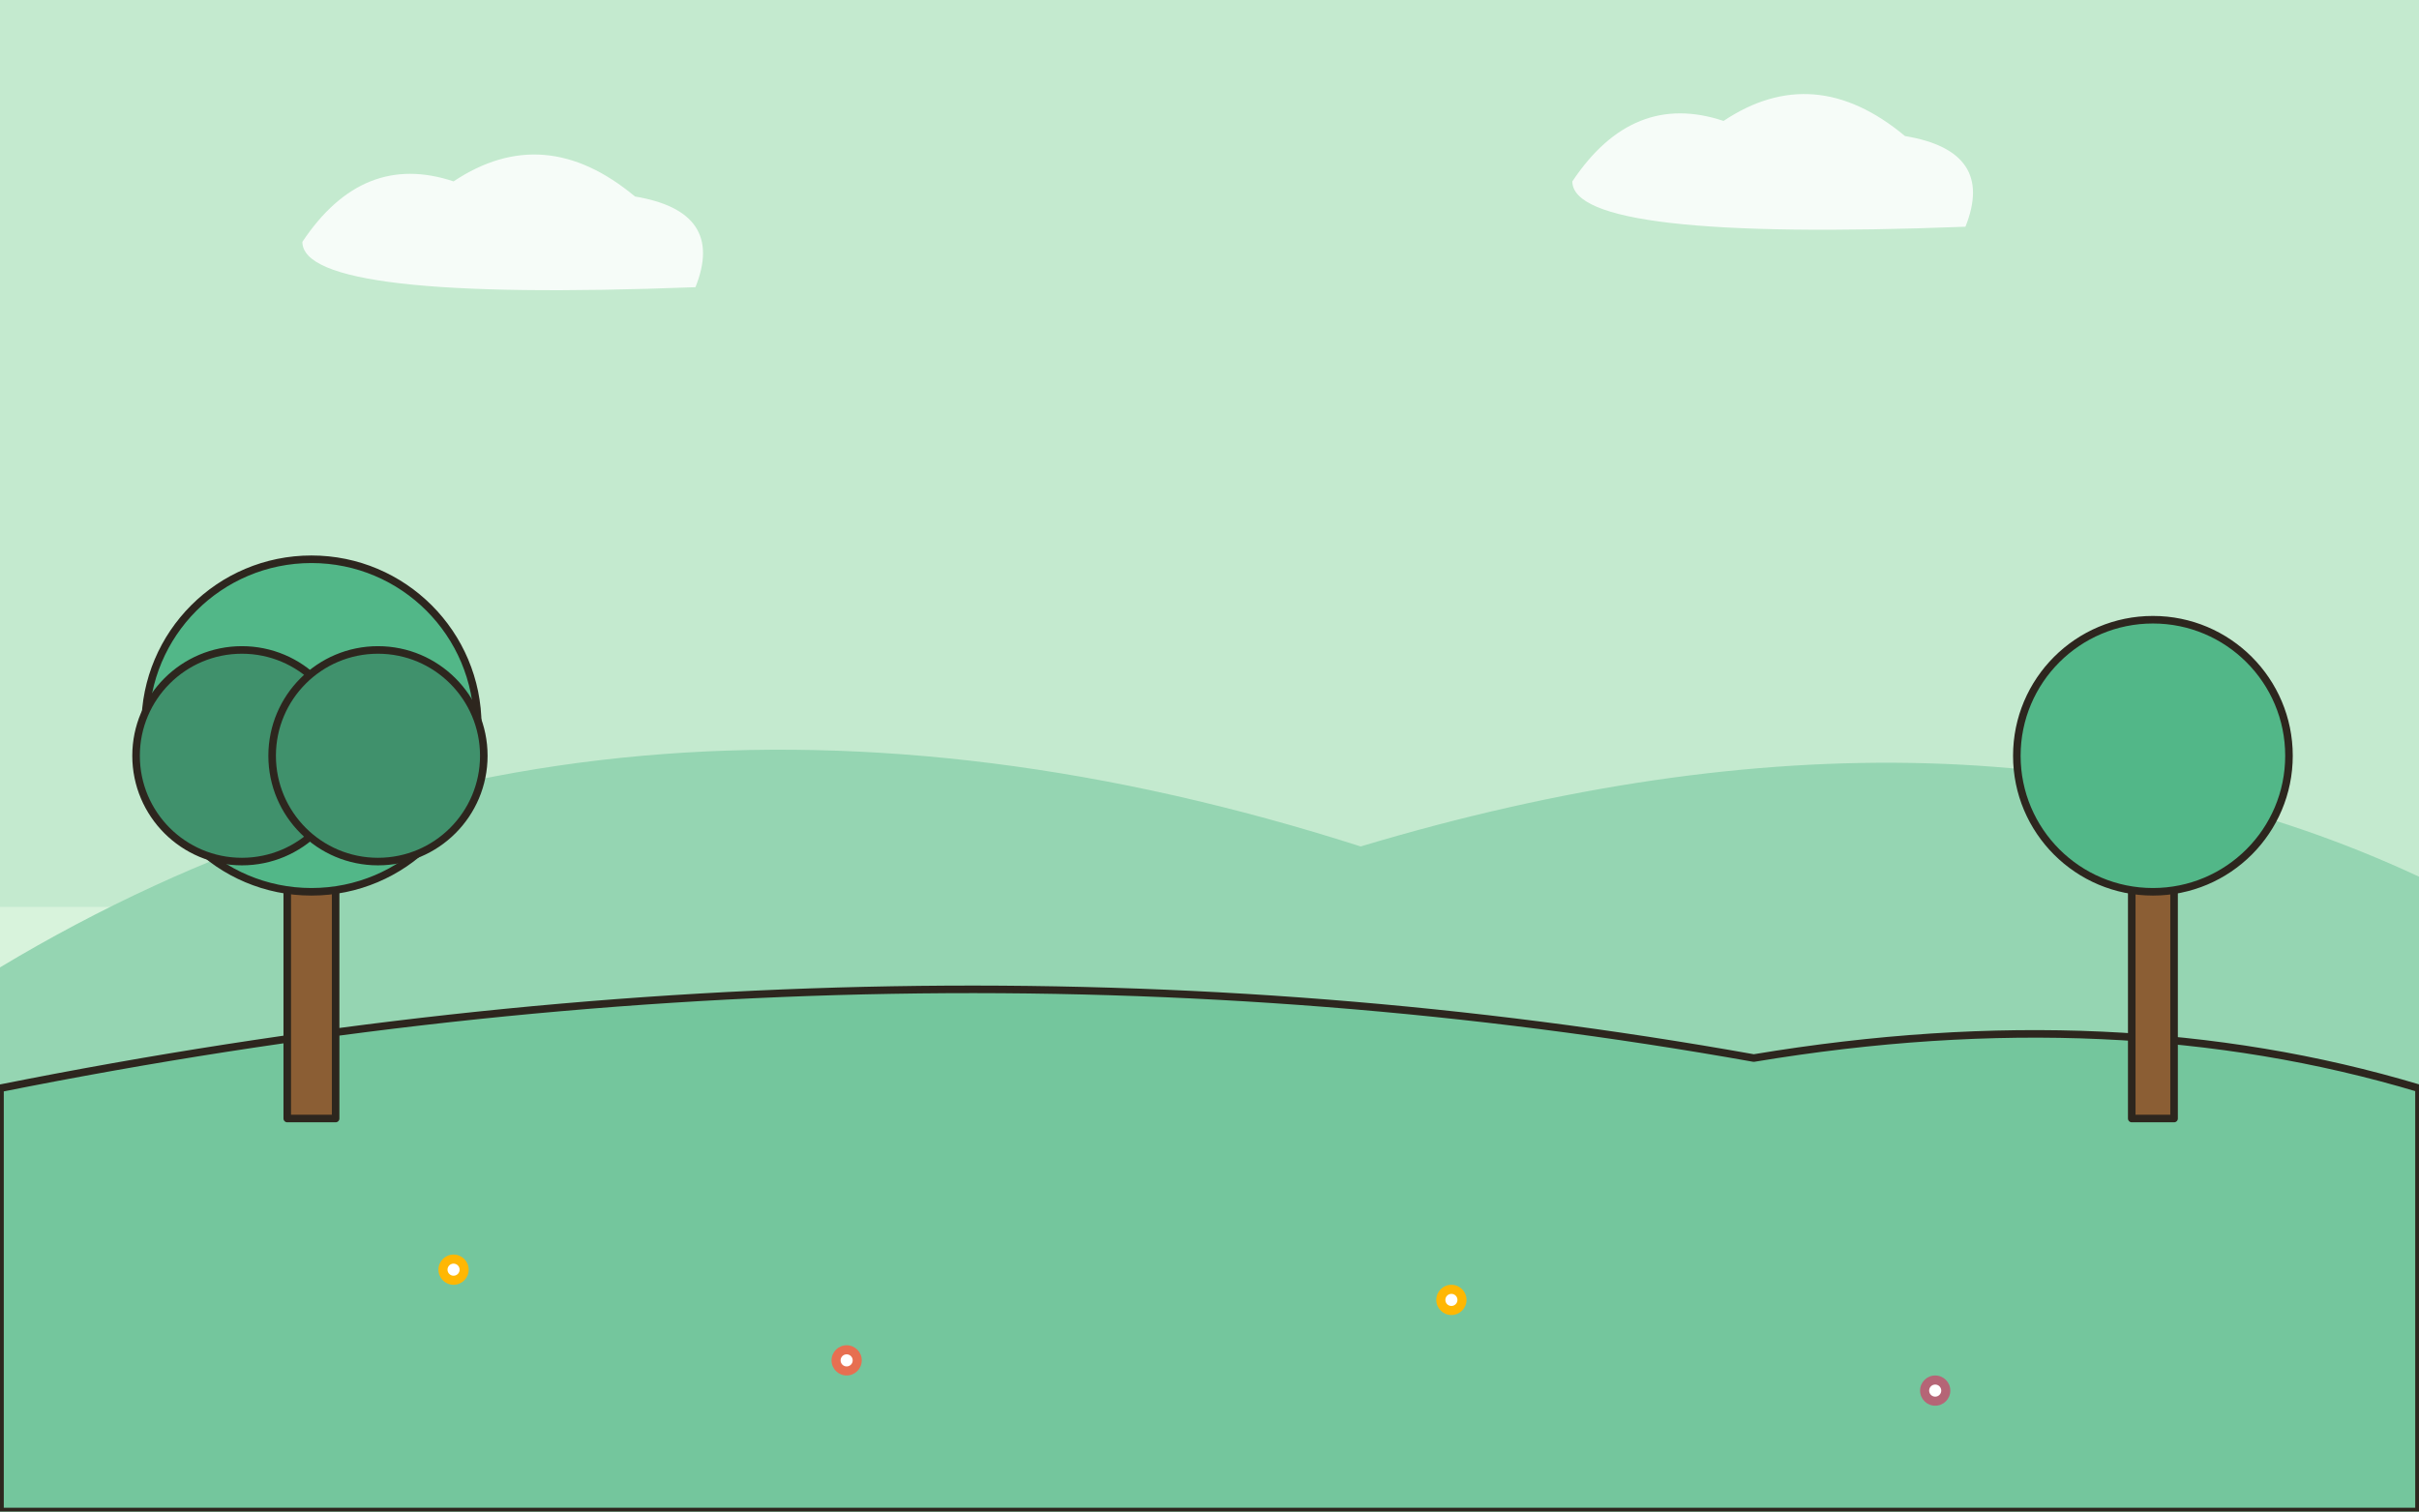
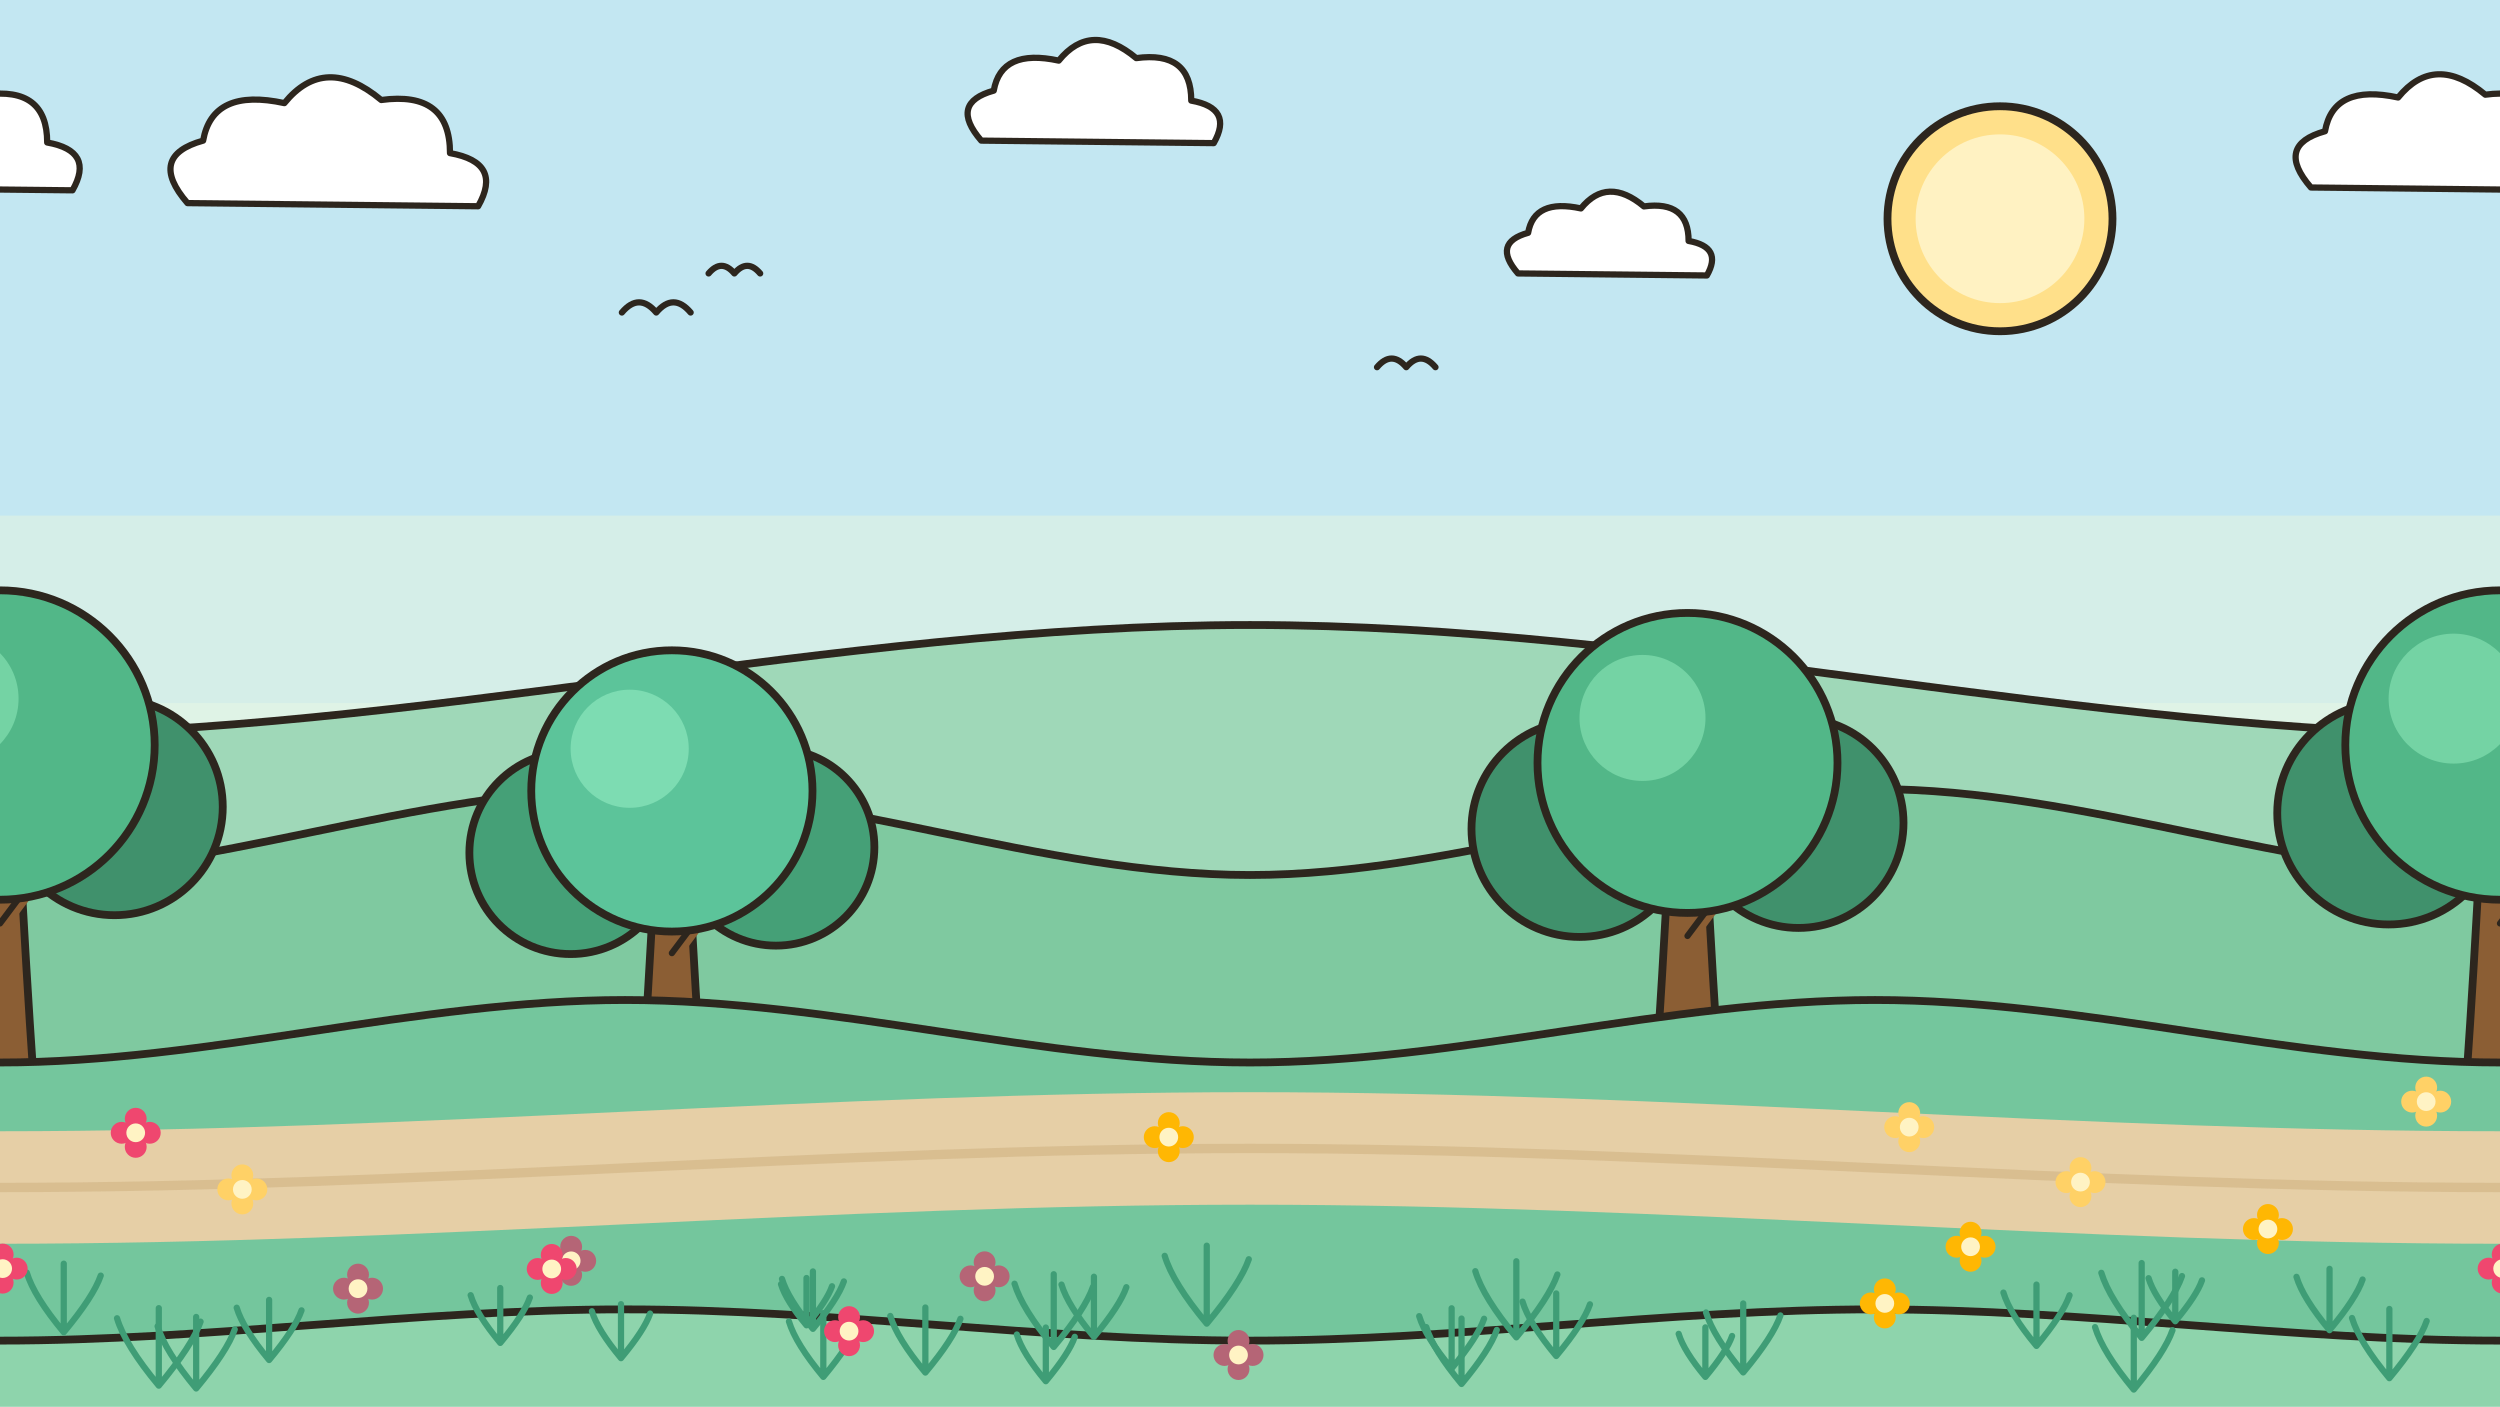
- <svg xmlns="http://www.w3.org/2000/svg" viewBox="0 0 800 500" preserveAspectRatio="xMidYMid slice" data-asset-id="bg_park">
-   <g id="background" stroke="#2d261e" stroke-width="2.5" stroke-linecap="round" stroke-linejoin="round">
-     <rect width="800" height="500" fill="#d8f3dc" stroke="none" />
-     <rect width="800" height="300" fill="#b7e4c7" opacity="0.6" stroke="none" />
-     <path d="M100 80 Q120 50 150 60 Q180 40 210 65 Q240 70 230 95 Q100 100 100 80 Z" fill="#ffffff" opacity="0.85" stroke="none" />
-     <path d="M520 60 Q540 30 570 40 Q600 20 630 45 Q660 50 650 75 Q520 80 520 60 Z" fill="#ffffff" opacity="0.85" stroke="none" />
-     <path d="M0 320 Q200 200 450 280 Q650 220 800 290 L800 500 L0 500 Z" fill="#95d5b2" stroke="none" />
-     <path d="M0 360 Q300 300 580 350 Q700 330 800 360 L800 500 L0 500 Z" fill="#74c69d" stroke="#2d261e" stroke-width="2.5" />
-     <g transform="translate(60, 160)" stroke="#2d261e" stroke-width="2.5">
-       <rect x="35" y="100" width="16" height="110" fill="#8b5e34" />
-       <circle cx="43" cy="80" r="55" fill="#52b788" />
-       <circle cx="20" cy="90" r="35" fill="#40916c" />
-       <circle cx="65" cy="90" r="35" fill="#40916c" />
-     </g>
-     <g transform="translate(680, 180)" stroke="#2d261e" stroke-width="2.5">
-       <rect x="25" y="90" width="14" height="100" fill="#8b5e34" />
-       <circle cx="32" cy="70" r="45" fill="#52b788" />
-     </g>
-     <circle cx="150" cy="420" r="5" fill="#ffb703" stroke="none" />
-     <circle cx="150" cy="420" r="2" fill="#ffffff" stroke="none" />
-     <circle cx="280" cy="450" r="5" fill="#e76f51" stroke="none" />
-     <circle cx="280" cy="450" r="2" fill="#ffffff" stroke="none" />
-     <circle cx="480" cy="430" r="5" fill="#ffb703" stroke="none" />
-     <circle cx="480" cy="430" r="2" fill="#ffffff" stroke="none" />
-     <circle cx="640" cy="460" r="5" fill="#b56576" stroke="none" />
-     <circle cx="640" cy="460" r="2" fill="#ffffff" stroke="none" />
+ <svg xmlns="http://www.w3.org/2000/svg" viewBox="0 0 1600 900" preserveAspectRatio="xMidYMid slice" data-asset-id="bg_park">
+   <g id="background" stroke="#2d261e" stroke-width="5" stroke-linecap="round" stroke-linejoin="round">
+     <rect x="0" y="0" width="1600" height="900" fill="#dff3e6" stroke="none" />
+     <rect x="0" y="0" width="1600" height="380" fill="#c3e7f2" stroke="none" />
+     <rect x="0" y="330" width="1600" height="120" fill="#d5eee8" stroke="none" />
+     <circle cx="1280" cy="140" r="72" fill="#ffe08a" stroke="#2d261e" stroke-width="5" />
+     <circle cx="1280" cy="140" r="54" fill="#fff2c2" stroke="none" />
+     <path d="M120 130q-26 -30 10 -40q6 -34 52 -24q26 -32 62 -2q44 -6 44 34q34 6 18 34Z" fill="#ffffff" stroke="#2d261e" stroke-width="4" stroke-linejoin="round" />
+     <path d="M628 90q-20.8 -24 8 -32q4.8 -27.2 41.6 -19.2q20.8 -25.6 49.6 -1.6q35.2 -4.8 35.2 27.2q27.2 4.8 14.4 27.2Z" fill="#ffffff" stroke="#2d261e" stroke-width="4" stroke-linejoin="round" />
+     <path d="M971.5 175q-16.9 -19.5 6.5 -26q3.9 -22.1 33.8 -15.6q16.9 -20.8 40.3 -1.3q28.6 -3.9 28.6 22.1q22.1 3.9 11.7 22.1Z" fill="#ffffff" stroke="#2d261e" stroke-width="4" stroke-linejoin="round" />
+     <path d="M1479 120q-23.4 -27 9 -36q5.4 -30.6 46.8 -21.6q23.4 -28.8 55.8 -1.8q39.6 -5.4 39.6 30.6q30.6 5.4 16.2 30.6Z" fill="#ffffff" stroke="#2d261e" stroke-width="4" stroke-linejoin="round" />
+     <path d="M-121 120q-23.4 -27 9 -36q5.4 -30.6 46.8 -21.6q23.4 -28.8 55.8 -1.8q39.6 -5.4 39.6 30.6q30.6 5.4 16.2 30.6Z" fill="#ffffff" stroke="#2d261e" stroke-width="4" stroke-linejoin="round" />
+     <g fill="none" stroke="#2d261e" stroke-width="4">
+       <path d="M398 200q11 -13 22 0q11 -13 22 0" />
+       <path d="M453.5 175q8.25 -9.75 16.5 0q8.25 -9.75 16.5 0" />
+       <path d="M881.3 235q9.35 -11.05 18.7 0q9.35 -11.05 18.7 0" />
+     </g>
+     <path d="M0 470C266.67 470 533.33 400 800 400C1066.67 400 1333.33 470 1600 470L1600 900L0 900Z" fill="#9fd8b8" stroke="none" />
+     <path d="M0 470C266.67 470 533.33 400 800 400C1066.67 400 1333.33 470 1600 470" fill="none" stroke="#2d261e" stroke-width="5" stroke-linecap="butt" />
+     <path d="M0 560C133.33 560 266.67 505 400 505C533.33 505 666.67 560 800 560C933.33 560 1066.67 505 1200 505C1333.33 505 1466.67 560 1600 560L1600 900L0 900Z" fill="#7fc9a0" stroke="none" />
+     <path d="M0 560C133.33 560 266.67 505 400 505C533.33 505 666.67 560 800 560C933.33 560 1066.67 505 1200 505C1333.33 505 1466.67 560 1600 560" fill="none" stroke="#2d261e" stroke-width="5" stroke-linecap="butt" />
+     <path d="M-21.45 690Q-16.71 621.69 -12.37 538.2L12.38 538.2Q16.71 621.69 21.45 690Z" fill="#8b5e34" stroke="#2d261e" stroke-width="5" stroke-linejoin="round" />
+     <path d="M0 571.2L-52.8 515.1M0 591L49.5 525" fill="none" stroke="#8b5e34" stroke-width="12" stroke-linecap="round" />
+     <path d="M0 571.2L-52.8 515.1M0 591L49.5 525" fill="none" stroke="#2d261e" stroke-width="4" stroke-linecap="round" />
+     <circle cx="-71.28" cy="520.38" r="71.28" fill="#40916c" stroke="#2d261e" stroke-width="5" />
+     <circle cx="73.26" cy="516.42" r="69.3" fill="#40916c" stroke="#2d261e" stroke-width="5" />
+     <circle cx="0" cy="476.82" r="99" fill="#52b788" stroke="#2d261e" stroke-width="5" />
+     <circle cx="-29.7" cy="447.12" r="41.58" fill="#74d3a4" stroke="none" />
+     <path d="M1578.55 690Q1583.29 621.69 1587.63 538.2L1612.38 538.2Q1616.71 621.69 1621.45 690Z" fill="#8b5e34" stroke="#2d261e" stroke-width="5" stroke-linejoin="round" />
+     <path d="M1600 571.2L1547.2 515.1M1600 591L1649.5 525" fill="none" stroke="#8b5e34" stroke-width="12" stroke-linecap="round" />
+     <path d="M1600 571.2L1547.2 515.1M1600 591L1649.5 525" fill="none" stroke="#2d261e" stroke-width="4" stroke-linecap="round" />
+     <circle cx="1528.72" cy="520.38" r="71.28" fill="#40916c" stroke="#2d261e" stroke-width="5" />
+     <circle cx="1673.26" cy="516.42" r="69.3" fill="#40916c" stroke="#2d261e" stroke-width="5" />
+     <circle cx="1600" cy="476.82" r="99" fill="#52b788" stroke="#2d261e" stroke-width="5" />
+     <circle cx="1570.3" cy="447.12" r="41.58" fill="#74d3a4" stroke="none" />
+     <path d="M410.5 700Q414.81 637.9 418.75 562L441.25 562Q445.19 637.9 449.5 700Z" fill="#8b5e34" stroke="#2d261e" stroke-width="5" stroke-linejoin="round" />
+     <path d="M430 592L382 541M430 610L475 550" fill="none" stroke="#8b5e34" stroke-width="12" stroke-linecap="round" />
+     <path d="M430 592L382 541M430 610L475 550" fill="none" stroke="#2d261e" stroke-width="4" stroke-linecap="round" />
+     <circle cx="365.2" cy="545.8" r="64.8" fill="#45a077" stroke="#2d261e" stroke-width="5" />
+     <circle cx="496.6" cy="542.2" r="63" fill="#45a077" stroke="#2d261e" stroke-width="5" />
+     <circle cx="430" cy="506.2" r="90" fill="#5cc49a" stroke="#2d261e" stroke-width="5" />
+     <circle cx="403" cy="479.2" r="37.8" fill="#7ddcb2" stroke="none" />
+     <path d="M1059.2 695Q1063.8 628.76 1068 547.8L1092 547.8Q1096.2 628.76 1100.8 695Z" fill="#8b5e34" stroke="#2d261e" stroke-width="5" stroke-linejoin="round" />
+     <path d="M1080 579.8L1028.8 525.4M1080 599L1128 535" fill="none" stroke="#8b5e34" stroke-width="12" stroke-linecap="round" />
+     <path d="M1080 579.8L1028.8 525.4M1080 599L1128 535" fill="none" stroke="#2d261e" stroke-width="4" stroke-linecap="round" />
+     <circle cx="1010.88" cy="530.52" r="69.12" fill="#40916c" stroke="#2d261e" stroke-width="5" />
+     <circle cx="1151.04" cy="526.68" r="67.2" fill="#40916c" stroke="#2d261e" stroke-width="5" />
+     <circle cx="1080" cy="488.28" r="96" fill="#52b788" stroke="#2d261e" stroke-width="5" />
+     <circle cx="1051.2" cy="459.48" r="40.32" fill="#74d3a4" stroke="none" />
+     <path d="M0 680C133.33 680 266.67 640 400 640C533.33 640 666.67 680 800 680C933.33 680 1066.67 640 1200 640C1333.33 640 1466.67 680 1600 680L1600 900L0 900Z" fill="#74c69d" stroke="none" />
+     <path d="M0 680C133.33 680 266.67 640 400 640C533.33 640 666.67 680 800 680C933.33 680 1066.67 640 1200 640C1333.33 640 1466.67 680 1600 680" fill="none" stroke="#2d261e" stroke-width="5" stroke-linecap="butt" />
+     <path d="M0 760C266.67 760 533.33 735 800 735C1066.67 735 1333.33 760 1600 760" fill="none" stroke="#e6cfa6" stroke-width="72" stroke-linecap="butt" />
+     <path d="M0 760C266.67 760 533.33 735 800 735C1066.67 735 1333.33 760 1600 760" fill="none" stroke="#d3b788" stroke-width="6" stroke-linecap="butt" opacity="0.7" />
+     <path d="M0 858C133.33 858 266.67 838 400 838C533.33 838 666.67 858 800 858C933.33 858 1066.67 838 1200 838C1333.33 838 1466.67 858 1600 858L1600 900L0 900Z" fill="#8ed4ac" stroke="none" />
+     <path d="M0 858C133.33 858 266.67 838 400 838C533.33 838 666.67 858 800 858C933.33 858 1066.67 838 1200 838C1333.33 838 1466.67 858 1600 858" fill="none" stroke="#2d261e" stroke-width="5" stroke-linecap="butt" />
+     <g>
+       <path d="M1303.35 861.38Q1286.29 840.91 1282.2 827.26M1303.35 861.38L1303.35 822.14M1303.35 861.38Q1320.42 840.91 1324.51 828.96" fill="none" stroke="#3f9d76" stroke-width="4" stroke-linecap="round" />
+       <path d="M1365.61 889.32Q1345.63 865.34 1340.83 849.36M1365.61 889.32L1365.61 843.36M1365.61 889.32Q1385.59 865.34 1390.39 851.35" fill="none" stroke="#3f9d76" stroke-width="4" stroke-linecap="round" />
+       <path d="M520.27 850.45Q504.31 831.29 500.48 818.51M520.27 850.45L520.27 813.72M520.27 850.45Q536.24 831.29 540.07 820.11" fill="none" stroke="#3f9d76" stroke-width="4" stroke-linecap="round" />
+       <path d="M172.23 870.4Q155.51 850.33 151.49 836.94M172.23 870.4L172.23 831.93M172.23 870.4Q188.96 850.33 192.98 838.62" fill="none" stroke="#3f9d76" stroke-width="4" stroke-linecap="round" />
+       <path d="M40.8 852.64Q21.72 829.74 17.14 814.48M40.8 852.64L40.8 808.76M40.8 852.64Q59.88 829.74 64.46 816.39" fill="none" stroke="#3f9d76" stroke-width="4" stroke-linecap="round" />
+       <path d="M101.63 886.81Q80.07 860.94 74.9 843.69M101.63 886.81L101.63 837.23M101.63 886.81Q123.19 860.94 128.36 845.85" fill="none" stroke="#3f9d76" stroke-width="4" stroke-linecap="round" />
+       <path d="M1490.9 851.29Q1473.85 830.83 1469.75 817.18M1490.9 851.29L1490.9 812.07M1490.9 851.29Q1507.96 830.83 1512.05 818.89" fill="none" stroke="#3f9d76" stroke-width="4" stroke-linecap="round" />
+       <path d="M1115.66 878.35Q1096.47 855.32 1091.86 839.97M1115.66 878.35L1115.66 834.21M1115.66 878.35Q1134.85 855.32 1139.46 841.89" fill="none" stroke="#3f9d76" stroke-width="4" stroke-linecap="round" />
+       <path d="M1091.44 881.21Q1077.66 864.68 1074.35 853.65M1091.44 881.21L1091.44 849.52M1091.44 881.21Q1105.22 864.68 1108.53 855.03" fill="none" stroke="#3f9d76" stroke-width="4" stroke-linecap="round" />
+       <path d="M700.12 855.6Q683.38 835.51 679.37 822.13M700.12 855.6L700.12 817.11M700.12 855.6Q716.85 835.51 720.87 823.8" fill="none" stroke="#3f9d76" stroke-width="4" stroke-linecap="round" />
+       <path d="M995.99 867.84Q978.59 846.95 974.41 833.03M995.99 867.84L995.99 827.81M995.99 867.84Q1013.39 846.95 1017.57 834.77" fill="none" stroke="#3f9d76" stroke-width="4" stroke-linecap="round" />
+       <path d="M1370.67 856.23Q1349.86 831.26 1344.86 814.6M1370.67 856.23L1370.67 808.36M1370.67 856.23Q1391.49 831.26 1396.48 816.68" fill="none" stroke="#3f9d76" stroke-width="4" stroke-linecap="round" />
+       <path d="M320.16 859.46Q304.89 841.13 301.22 828.91M320.16 859.46L320.16 824.33M320.16 859.46Q335.43 841.13 339.1 830.44" fill="none" stroke="#3f9d76" stroke-width="4" stroke-linecap="round" />
+       <path d="M929.04 875.82Q912.3 855.72 908.28 842.33M929.04 875.82L929.04 837.3M929.04 875.82Q945.79 855.72 949.81 844" fill="none" stroke="#3f9d76" stroke-width="4" stroke-linecap="round" />
+       <path d="M516.17 848.2Q503.01 832.41 499.85 821.88M516.17 848.2L516.17 817.93M516.17 848.2Q529.33 832.41 532.49 823.2" fill="none" stroke="#3f9d76" stroke-width="4" stroke-linecap="round" />
+       <path d="M772.32 847.14Q750.62 821.1 745.41 803.74M772.32 847.14L772.32 797.23M772.32 847.14Q794.02 821.1 799.23 805.91" fill="none" stroke="#3f9d76" stroke-width="4" stroke-linecap="round" />
+       <path d="M1529.19 882.04Q1509.93 858.92 1505.3 843.52M1529.19 882.04L1529.19 837.74M1529.19 882.04Q1548.45 858.92 1553.07 845.44" fill="none" stroke="#3f9d76" stroke-width="4" stroke-linecap="round" />
+       <path d="M397.44 869.22Q382.42 851.2 378.82 839.19M397.44 869.22L397.44 834.68M397.44 869.22Q412.45 851.2 416.05 840.69" fill="none" stroke="#3f9d76" stroke-width="4" stroke-linecap="round" />
+       <path d="M592.23 878.43Q574.13 856.7 569.78 842.22M592.23 878.43L592.23 836.79M592.23 878.43Q610.34 856.7 614.68 844.03" fill="none" stroke="#3f9d76" stroke-width="4" stroke-linecap="round" />
+       <path d="M669.32 883.97Q654.38 866.04 650.79 854.09M669.32 883.97L669.32 849.61M669.32 883.97Q684.26 866.04 687.85 855.58" fill="none" stroke="#3f9d76" stroke-width="4" stroke-linecap="round" />
+       <path d="M674.39 862.05Q654.16 837.76 649.3 821.58M674.39 862.05L674.39 815.51M674.39 862.05Q694.63 837.76 699.49 823.6" fill="none" stroke="#3f9d76" stroke-width="4" stroke-linecap="round" />
+       <path d="M935.38 885.73Q917.19 863.9 912.82 849.34M935.38 885.73L935.38 843.88M935.38 885.73Q953.57 863.9 957.94 851.16" fill="none" stroke="#3f9d76" stroke-width="4" stroke-linecap="round" />
+       <path d="M1392.18 845.6Q1378.4 829.06 1375.1 818.04M1392.18 845.6L1392.18 813.91M1392.18 845.6Q1405.96 829.06 1409.27 819.42" fill="none" stroke="#3f9d76" stroke-width="4" stroke-linecap="round" />
+       <path d="M970.46 855.9Q949.28 830.49 944.2 813.55M970.46 855.9L970.46 807.2M970.46 855.9Q991.63 830.49 996.72 815.67" fill="none" stroke="#3f9d76" stroke-width="4" stroke-linecap="round" />
+       <path d="M526.92 881.2Q509.18 859.91 504.92 845.72M526.92 881.2L526.92 840.4M526.92 881.2Q544.66 859.91 548.92 847.49" fill="none" stroke="#3f9d76" stroke-width="4" stroke-linecap="round" />
+       <path d="M125.55 888.62Q105.65 864.74 100.87 848.82M125.55 888.62L125.55 842.85M125.55 888.62Q145.45 864.74 150.23 850.81" fill="none" stroke="#3f9d76" stroke-width="4" stroke-linecap="round" />
+     </g>
+     <g stroke="none">
+       <circle cx="1252.16" cy="797.92" r="7" fill="#ffb703" />
+       <circle cx="1270.16" cy="797.92" r="7" fill="#ffb703" />
+       <circle cx="1261.16" cy="788.92" r="7" fill="#ffb703" />
+       <circle cx="1261.16" cy="806.92" r="7" fill="#ffb703" />
+       <circle cx="1261.16" cy="797.92" r="6" fill="#fff3c4" />
+     </g>
+     <g stroke="none">
+       <circle cx="534.4" cy="851.94" r="7" fill="#ef476f" />
+       <circle cx="552.4" cy="851.94" r="7" fill="#ef476f" />
+       <circle cx="543.4" cy="842.94" r="7" fill="#ef476f" />
+       <circle cx="543.4" cy="860.94" r="7" fill="#ef476f" />
+       <circle cx="543.4" cy="851.94" r="6" fill="#fff3c4" />
+     </g>
+     <g stroke="none">
+       <circle cx="783.65" cy="867.2" r="7" fill="#b56576" />
+       <circle cx="801.65" cy="867.2" r="7" fill="#b56576" />
+       <circle cx="792.65" cy="858.2" r="7" fill="#b56576" />
+       <circle cx="792.65" cy="876.2" r="7" fill="#b56576" />
+       <circle cx="792.65" cy="867.2" r="6" fill="#fff3c4" />
+     </g>
+     <g stroke="none">
+       <circle cx="146.09" cy="761.21" r="7" fill="#ffd166" />
+       <circle cx="164.09" cy="761.21" r="7" fill="#ffd166" />
+       <circle cx="155.09" cy="752.21" r="7" fill="#ffd166" />
+       <circle cx="155.09" cy="770.21" r="7" fill="#ffd166" />
+       <circle cx="155.09" cy="761.21" r="6" fill="#fff3c4" />
+     </g>
+     <g stroke="none">
+       <circle cx="739.02" cy="727.77" r="7" fill="#ffb703" />
+       <circle cx="757.02" cy="727.77" r="7" fill="#ffb703" />
+       <circle cx="748.02" cy="718.77" r="7" fill="#ffb703" />
+       <circle cx="748.02" cy="736.77" r="7" fill="#ffb703" />
+       <circle cx="748.02" cy="727.77" r="6" fill="#fff3c4" />
+     </g>
+     <g stroke="none">
+       <circle cx="77.86" cy="724.99" r="7" fill="#ef476f" />
+       <circle cx="95.86" cy="724.99" r="7" fill="#ef476f" />
+       <circle cx="86.86" cy="715.99" r="7" fill="#ef476f" />
+       <circle cx="86.86" cy="733.99" r="7" fill="#ef476f" />
+       <circle cx="86.86" cy="724.99" r="6" fill="#fff3c4" />
+     </g>
+     <g stroke="none">
+       <circle cx="220.14" cy="824.74" r="7" fill="#b56576" />
+       <circle cx="238.14" cy="824.74" r="7" fill="#b56576" />
+       <circle cx="229.14" cy="815.74" r="7" fill="#b56576" />
+       <circle cx="229.14" cy="833.74" r="7" fill="#b56576" />
+       <circle cx="229.14" cy="824.74" r="6" fill="#fff3c4" />
+     </g>
+     <g stroke="none">
+       <circle cx="1543.76" cy="705.03" r="7" fill="#ffd166" />
+       <circle cx="1561.76" cy="705.03" r="7" fill="#ffd166" />
+       <circle cx="1552.76" cy="696.03" r="7" fill="#ffd166" />
+       <circle cx="1552.76" cy="714.03" r="7" fill="#ffd166" />
+       <circle cx="1552.76" cy="705.03" r="6" fill="#fff3c4" />
+     </g>
+     <g stroke="none">
+       <circle cx="1197.28" cy="834.19" r="7" fill="#ffb703" />
+       <circle cx="1215.28" cy="834.19" r="7" fill="#ffb703" />
+       <circle cx="1206.28" cy="825.19" r="7" fill="#ffb703" />
+       <circle cx="1206.28" cy="843.19" r="7" fill="#ffb703" />
+       <circle cx="1206.28" cy="834.19" r="6" fill="#fff3c4" />
+     </g>
+     <g stroke="none">
+       <circle cx="-7.3" cy="811.91" r="7" fill="#ef476f" />
+       <circle cx="10.7" cy="811.91" r="7" fill="#ef476f" />
+       <circle cx="1.7" cy="802.91" r="7" fill="#ef476f" />
+       <circle cx="1.7" cy="820.91" r="7" fill="#ef476f" />
+       <circle cx="1.7" cy="811.91" r="6" fill="#fff3c4" />
+     </g>
+     <g stroke="none">
+       <circle cx="1592.7" cy="811.91" r="7" fill="#ef476f" />
+       <circle cx="1610.7" cy="811.91" r="7" fill="#ef476f" />
+       <circle cx="1601.7" cy="802.91" r="7" fill="#ef476f" />
+       <circle cx="1601.7" cy="820.91" r="7" fill="#ef476f" />
+       <circle cx="1601.7" cy="811.91" r="6" fill="#fff3c4" />
+     </g>
+     <g stroke="none">
+       <circle cx="356.54" cy="806.93" r="7" fill="#b56576" />
+       <circle cx="374.54" cy="806.93" r="7" fill="#b56576" />
+       <circle cx="365.54" cy="797.93" r="7" fill="#b56576" />
+       <circle cx="365.54" cy="815.93" r="7" fill="#b56576" />
+       <circle cx="365.54" cy="806.93" r="6" fill="#fff3c4" />
+     </g>
+     <g stroke="none">
+       <circle cx="1212.91" cy="721.37" r="7" fill="#ffd166" />
+       <circle cx="1230.91" cy="721.37" r="7" fill="#ffd166" />
+       <circle cx="1221.91" cy="712.37" r="7" fill="#ffd166" />
+       <circle cx="1221.91" cy="730.37" r="7" fill="#ffd166" />
+       <circle cx="1221.91" cy="721.37" r="6" fill="#fff3c4" />
+     </g>
+     <g stroke="none">
+       <circle cx="1442.48" cy="786.58" r="7" fill="#ffb703" />
+       <circle cx="1460.48" cy="786.58" r="7" fill="#ffb703" />
+       <circle cx="1451.48" cy="777.58" r="7" fill="#ffb703" />
+       <circle cx="1451.48" cy="795.58" r="7" fill="#ffb703" />
+       <circle cx="1451.48" cy="786.58" r="6" fill="#fff3c4" />
+     </g>
+     <g stroke="none">
+       <circle cx="344.1" cy="812.13" r="7" fill="#ef476f" />
+       <circle cx="362.1" cy="812.13" r="7" fill="#ef476f" />
+       <circle cx="353.1" cy="803.13" r="7" fill="#ef476f" />
+       <circle cx="353.1" cy="821.13" r="7" fill="#ef476f" />
+       <circle cx="353.1" cy="812.13" r="6" fill="#fff3c4" />
+     </g>
+     <g stroke="none">
+       <circle cx="621.15" cy="816.85" r="7" fill="#b56576" />
+       <circle cx="639.15" cy="816.85" r="7" fill="#b56576" />
+       <circle cx="630.15" cy="807.85" r="7" fill="#b56576" />
+       <circle cx="630.15" cy="825.85" r="7" fill="#b56576" />
+       <circle cx="630.15" cy="816.85" r="6" fill="#fff3c4" />
+     </g>
+     <g stroke="none">
+       <circle cx="1322.51" cy="756.55" r="7" fill="#ffd166" />
+       <circle cx="1340.51" cy="756.55" r="7" fill="#ffd166" />
+       <circle cx="1331.51" cy="747.55" r="7" fill="#ffd166" />
+       <circle cx="1331.51" cy="765.55" r="7" fill="#ffd166" />
+       <circle cx="1331.51" cy="756.55" r="6" fill="#fff3c4" />
+     </g>
  </g>
</svg>
